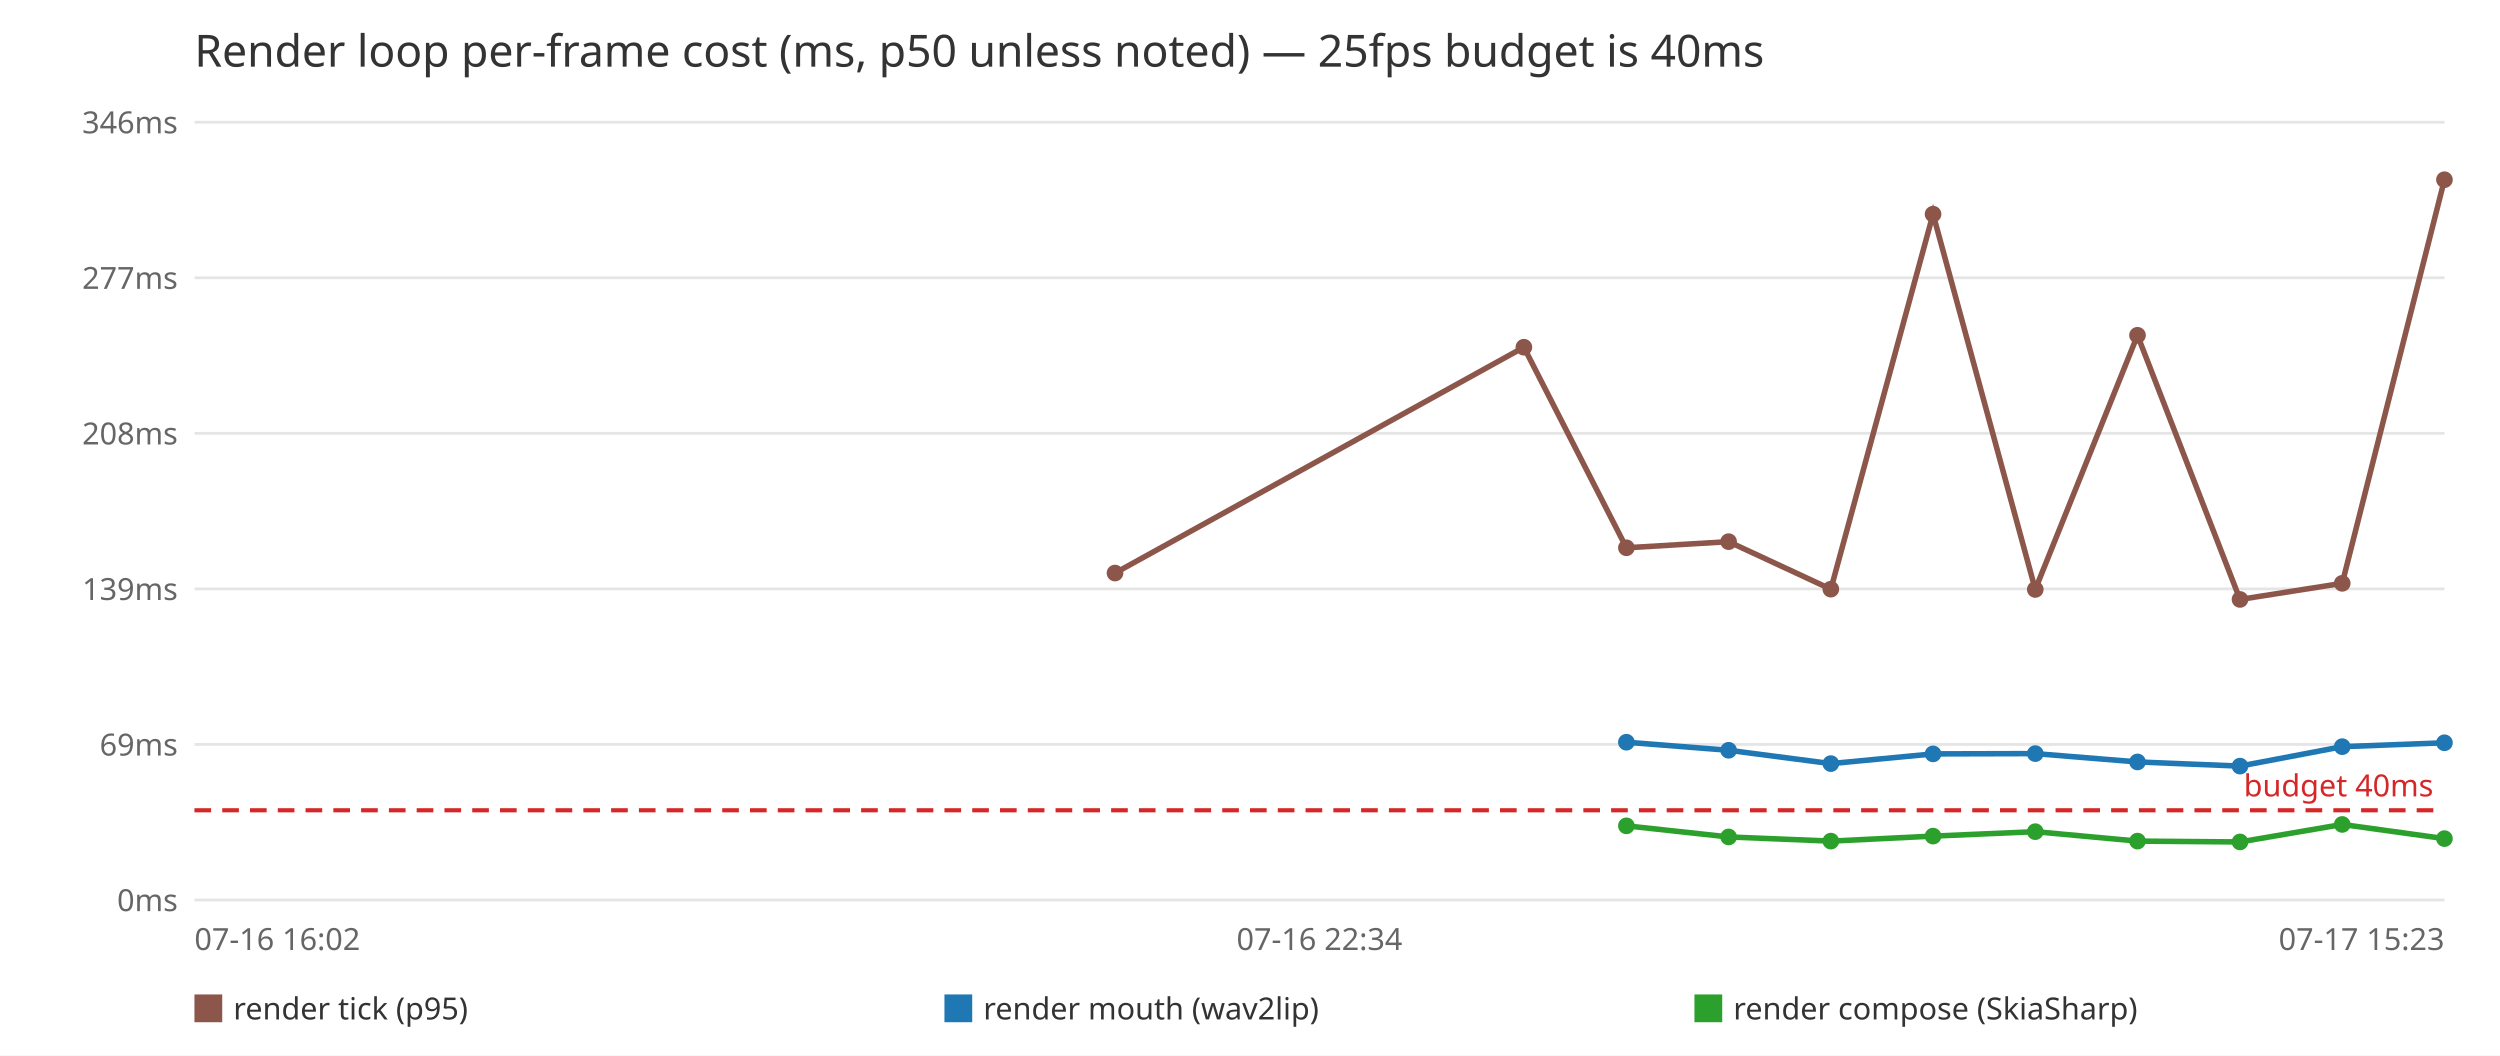
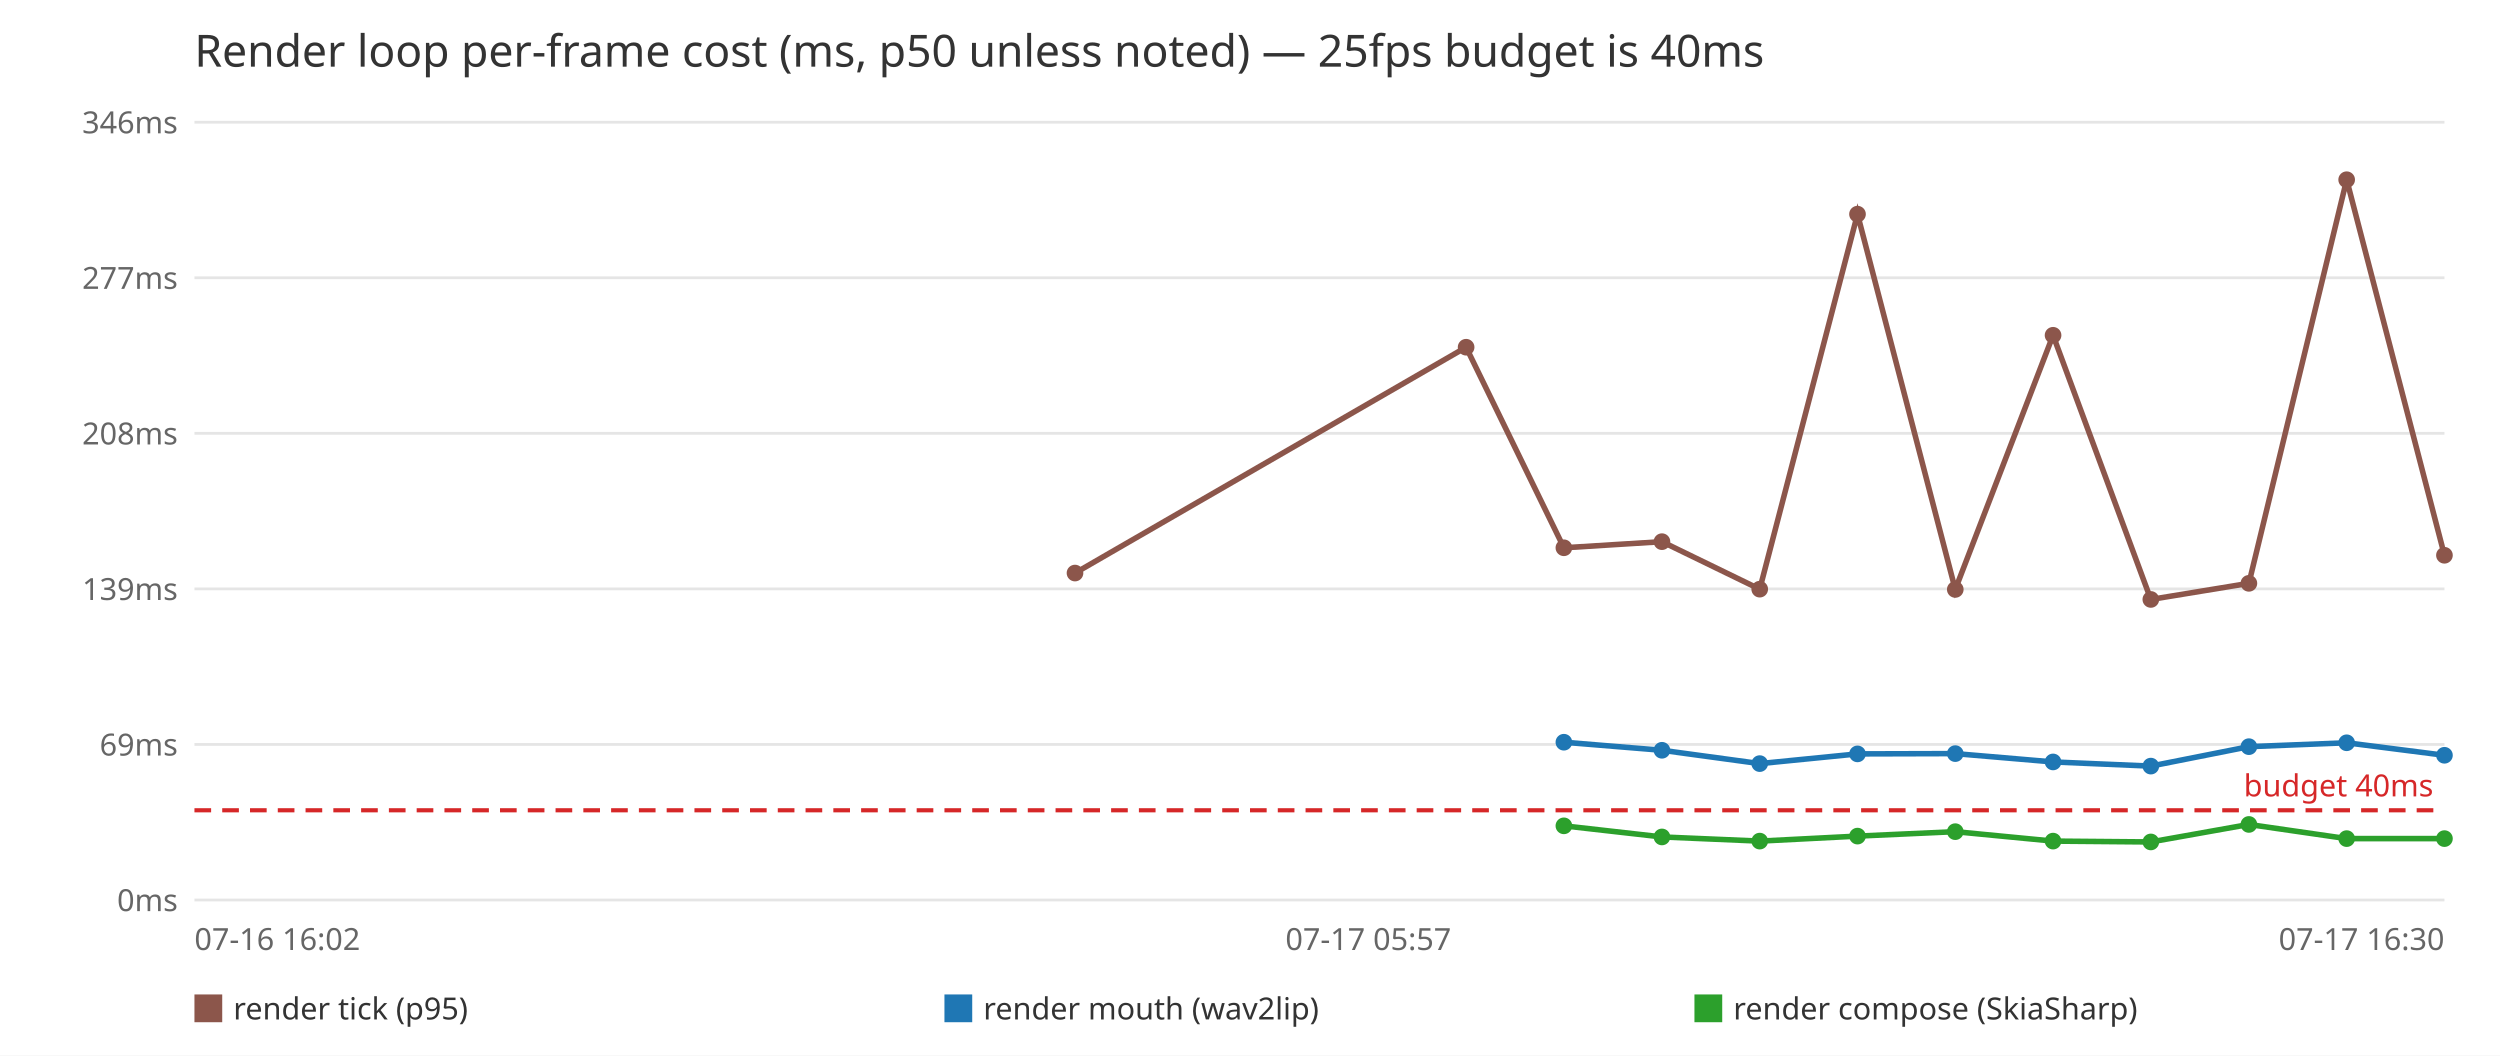
<svg xmlns="http://www.w3.org/2000/svg" width="900" height="380" viewBox="0 0 900 380" font-family="sans-serif">
  <rect width="900" height="380" fill="white" />
  <text x="70" y="24" font-size="16" fill="#333">Render loop per-frame cost (ms, p50 unless noted) — 25fps budget is 40ms</text>
  <line x1="70" y1="324.0" x2="880" y2="324.0" stroke="#e5e5e5" />
  <text x="64" y="328.0" font-size="11" fill="#666" text-anchor="end">0ms</text>
  <line x1="70" y1="268.0" x2="880" y2="268.0" stroke="#e5e5e5" />
  <text x="64" y="272.0" font-size="11" fill="#666" text-anchor="end">69ms</text>
  <line x1="70" y1="212.0" x2="880" y2="212.0" stroke="#e5e5e5" />
  <text x="64" y="216.0" font-size="11" fill="#666" text-anchor="end">139ms</text>
  <line x1="70" y1="156.0" x2="880" y2="156.0" stroke="#e5e5e5" />
  <text x="64" y="160.0" font-size="11" fill="#666" text-anchor="end">208ms</text>
  <line x1="70" y1="100.0" x2="880" y2="100.0" stroke="#e5e5e5" />
  <text x="64" y="104.0" font-size="11" fill="#666" text-anchor="end">277ms</text>
  <line x1="70" y1="44.0" x2="880" y2="44.0" stroke="#e5e5e5" />
  <text x="64" y="48.0" font-size="11" fill="#666" text-anchor="end">346ms</text>
  <line x1="70" y1="291.7" x2="880" y2="291.7" stroke="#d62728" stroke-width="1.5" stroke-dasharray="6,4" />
  <text x="876" y="286.7" font-size="11" fill="#d62728" text-anchor="end">budget 40ms</text>
  <text x="70.0" y="342" font-size="11" fill="#666" text-anchor="start">07-16 16:02</text>
-   <text x="475.0" y="342" font-size="11" fill="#666" text-anchor="middle">07-16 22:34</text>
-   <text x="880.0" y="342" font-size="11" fill="#666" text-anchor="end">07-17 15:23</text>
-   <polyline points="401.4,206.3 548.6,125.0 585.5,197.2 622.3,195.0 659.1,212.1 695.9,77.1 732.7,212.2 769.5,120.7 806.4,215.8 843.2,210.0 880.0,64.7" fill="none" stroke="#8c564b" stroke-width="2" />
-   <circle cx="401.4" cy="206.3" r="3" fill="#8c564b" />
-   <circle cx="548.6" cy="125.0" r="3" fill="#8c564b" />
-   <circle cx="585.5" cy="197.2" r="3" fill="#8c564b" />
-   <circle cx="622.3" cy="195.0" r="3" fill="#8c564b" />
-   <circle cx="659.1" cy="212.1" r="3" fill="#8c564b" />
-   <circle cx="695.9" cy="77.1" r="3" fill="#8c564b" />
-   <circle cx="732.7" cy="212.2" r="3" fill="#8c564b" />
-   <circle cx="769.5" cy="120.7" r="3" fill="#8c564b" />
-   <circle cx="806.4" cy="215.8" r="3" fill="#8c564b" />
-   <circle cx="843.2" cy="210.0" r="3" fill="#8c564b" />
-   <circle cx="880.0" cy="64.7" r="3" fill="#8c564b" />
+   <text x="492.6" y="342" font-size="11" fill="#666" text-anchor="middle">07-17 05:57</text>
+   <text x="880.0" y="342" font-size="11" fill="#666" text-anchor="end">07-17 16:30</text>
+   <polyline points="387.0,206.3 527.8,125.0 563.0,197.2 598.3,195.0 633.5,212.1 668.7,77.1 703.9,212.2 739.1,120.7 774.3,215.8 809.6,210.0 844.8,64.7 880.0,199.9" fill="none" stroke="#8c564b" stroke-width="2" />
+   <circle cx="387.0" cy="206.3" r="3" fill="#8c564b" />
+   <circle cx="527.8" cy="125.0" r="3" fill="#8c564b" />
+   <circle cx="563.0" cy="197.2" r="3" fill="#8c564b" />
+   <circle cx="598.3" cy="195.0" r="3" fill="#8c564b" />
+   <circle cx="633.5" cy="212.1" r="3" fill="#8c564b" />
+   <circle cx="668.7" cy="77.1" r="3" fill="#8c564b" />
+   <circle cx="703.9" cy="212.2" r="3" fill="#8c564b" />
+   <circle cx="739.1" cy="120.7" r="3" fill="#8c564b" />
+   <circle cx="774.3" cy="215.8" r="3" fill="#8c564b" />
+   <circle cx="809.6" cy="210.0" r="3" fill="#8c564b" />
+   <circle cx="844.8" cy="64.7" r="3" fill="#8c564b" />
+   <circle cx="880.0" cy="199.9" r="3" fill="#8c564b" />
  <rect x="70.0" y="358" width="10" height="10" fill="#8c564b" />
  <text x="84.0" y="367" font-size="11" fill="#333">render tick (p95)</text>
-   <polyline points="585.5,267.2 622.3,270.1 659.1,274.9 695.9,271.4 732.7,271.3 769.5,274.3 806.4,275.8 843.2,268.8 880.0,267.4" fill="none" stroke="#1f77b4" stroke-width="2" />
-   <circle cx="585.5" cy="267.2" r="3" fill="#1f77b4" />
-   <circle cx="622.3" cy="270.1" r="3" fill="#1f77b4" />
-   <circle cx="659.1" cy="274.9" r="3" fill="#1f77b4" />
-   <circle cx="695.9" cy="271.4" r="3" fill="#1f77b4" />
-   <circle cx="732.7" cy="271.3" r="3" fill="#1f77b4" />
-   <circle cx="769.5" cy="274.3" r="3" fill="#1f77b4" />
-   <circle cx="806.4" cy="275.8" r="3" fill="#1f77b4" />
-   <circle cx="843.2" cy="268.8" r="3" fill="#1f77b4" />
-   <circle cx="880.0" cy="267.4" r="3" fill="#1f77b4" />
+   <polyline points="563.0,267.2 598.3,270.1 633.5,274.9 668.7,271.4 703.9,271.3 739.1,274.3 774.3,275.8 809.6,268.8 844.8,267.4 880.0,271.9" fill="none" stroke="#1f77b4" stroke-width="2" />
+   <circle cx="563.0" cy="267.2" r="3" fill="#1f77b4" />
+   <circle cx="598.3" cy="270.1" r="3" fill="#1f77b4" />
+   <circle cx="633.5" cy="274.9" r="3" fill="#1f77b4" />
+   <circle cx="668.7" cy="271.4" r="3" fill="#1f77b4" />
+   <circle cx="703.9" cy="271.3" r="3" fill="#1f77b4" />
+   <circle cx="739.1" cy="274.3" r="3" fill="#1f77b4" />
+   <circle cx="774.3" cy="275.8" r="3" fill="#1f77b4" />
+   <circle cx="809.6" cy="268.8" r="3" fill="#1f77b4" />
+   <circle cx="844.8" cy="267.4" r="3" fill="#1f77b4" />
+   <circle cx="880.0" cy="271.9" r="3" fill="#1f77b4" />
  <rect x="340.0" y="358" width="10" height="10" fill="#1f77b4" />
  <text x="354.0" y="367" font-size="11" fill="#333">render mouth (wav2lip)</text>
-   <polyline points="585.5,297.3 622.3,301.3 659.1,302.8 695.9,301.0 732.7,299.4 769.5,302.8 806.4,303.1 843.2,296.8 880.0,301.9" fill="none" stroke="#2ca02c" stroke-width="2" />
-   <circle cx="585.5" cy="297.3" r="3" fill="#2ca02c" />
-   <circle cx="622.3" cy="301.3" r="3" fill="#2ca02c" />
-   <circle cx="659.1" cy="302.8" r="3" fill="#2ca02c" />
-   <circle cx="695.9" cy="301.0" r="3" fill="#2ca02c" />
-   <circle cx="732.7" cy="299.4" r="3" fill="#2ca02c" />
-   <circle cx="769.5" cy="302.8" r="3" fill="#2ca02c" />
-   <circle cx="806.4" cy="303.1" r="3" fill="#2ca02c" />
-   <circle cx="843.2" cy="296.8" r="3" fill="#2ca02c" />
+   <polyline points="563.0,297.3 598.3,301.3 633.5,302.8 668.7,301.0 703.9,299.4 739.1,302.8 774.3,303.1 809.6,296.8 844.8,301.9 880.0,301.9" fill="none" stroke="#2ca02c" stroke-width="2" />
+   <circle cx="563.0" cy="297.3" r="3" fill="#2ca02c" />
+   <circle cx="598.3" cy="301.3" r="3" fill="#2ca02c" />
+   <circle cx="633.5" cy="302.8" r="3" fill="#2ca02c" />
+   <circle cx="668.7" cy="301.0" r="3" fill="#2ca02c" />
+   <circle cx="703.9" cy="299.4" r="3" fill="#2ca02c" />
+   <circle cx="739.1" cy="302.8" r="3" fill="#2ca02c" />
+   <circle cx="774.3" cy="303.1" r="3" fill="#2ca02c" />
+   <circle cx="809.6" cy="296.8" r="3" fill="#2ca02c" />
+   <circle cx="844.8" cy="301.9" r="3" fill="#2ca02c" />
  <circle cx="880.0" cy="301.9" r="3" fill="#2ca02c" />
  <rect x="610.0" y="358" width="10" height="10" fill="#2ca02c" />
  <text x="624.0" y="367" font-size="11" fill="#333">render compose (SkiaSharp)</text>
</svg>
